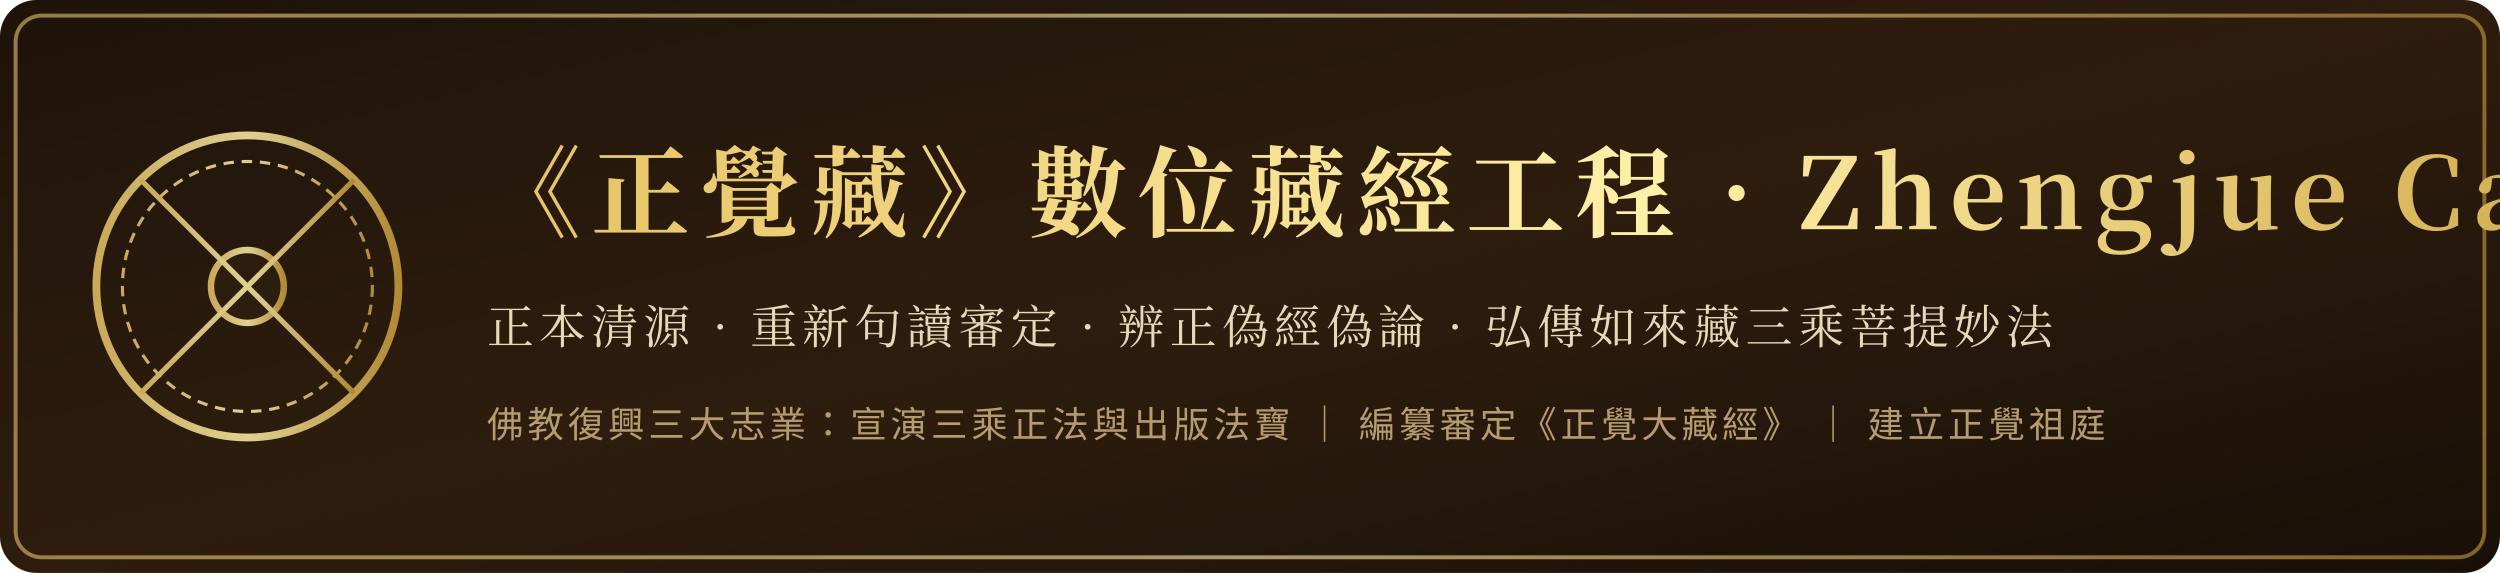
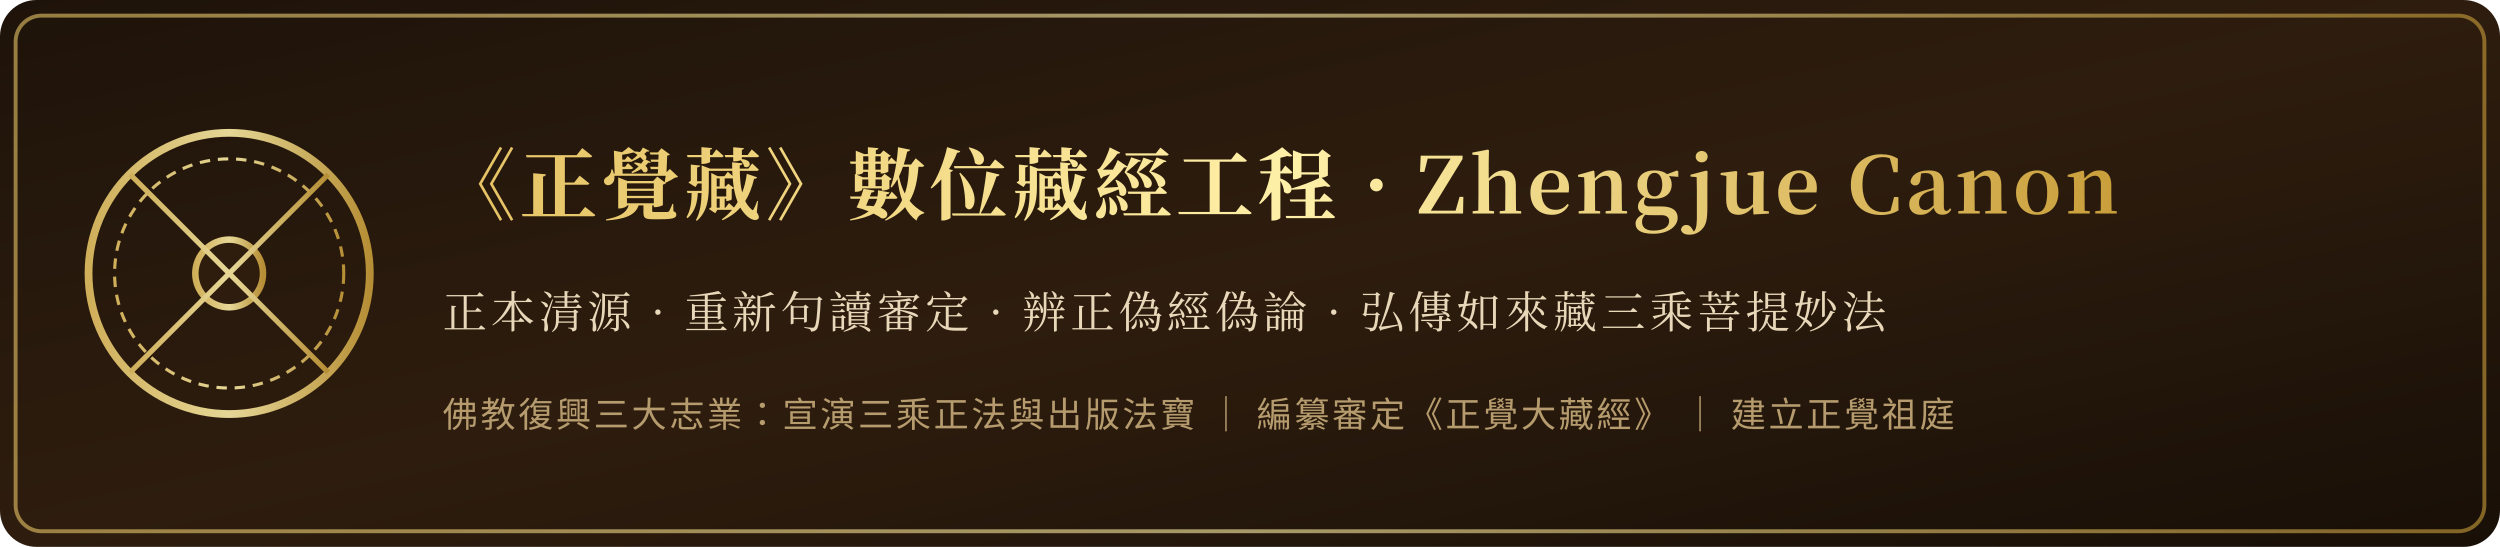
- <svg xmlns="http://www.w3.org/2000/svg" viewBox="0 0 960 220" width="960" height="220">
+ <svg xmlns="http://www.w3.org/2000/svg" viewBox="0 0 960 210" width="960" height="210">
  <defs>
    <linearGradient id="bg" x1="0%" y1="0%" x2="100%" y2="100%">
      <stop offset="0%" stop-color="#1E130A" />
      <stop offset="50%" stop-color="#2E1D0E" />
      <stop offset="100%" stop-color="#180F07" />
    </linearGradient>
    <linearGradient id="gold" x1="0%" y1="0%" x2="100%" y2="0%">
      <stop offset="0%" stop-color="#E6C365" />
      <stop offset="50%" stop-color="#FFF0A8" />
      <stop offset="100%" stop-color="#C99E3B" />
    </linearGradient>
  </defs>
-   <rect width="960" height="220" rx="14" fill="url(#bg)" />
-   <rect x="6" y="6" width="948" height="208" rx="10" fill="none" stroke="url(#gold)" stroke-width="1.5" stroke-opacity="0.6" />
-   <g transform="translate(95, 110)" stroke="url(#gold)" fill="none" opacity="0.85">
-     <circle r="58" stroke-width="3" />
-     <circle r="48" stroke-width="1.2" stroke-dasharray="4 3" />
-     <circle r="14" stroke-width="2.5" fill="#2E1D0E" />
-     <line x1="0" y1="-58" x2="0" y2="58" stroke-width="2" />
-     <line x1="-58" y1="0" x2="58" y2="0" stroke-width="2" />
-     <line x1="-41" y1="-41" x2="41" y2="41" stroke-width="2" />
-     <line x1="-41" y1="41" x2="41" y2="-41" stroke-width="2" />
+   <rect width="960" height="210" rx="14" fill="url(#bg)" />
+   <rect x="6" y="6" width="948" height="198" rx="10" fill="none" stroke="url(#gold)" stroke-width="1.5" stroke-opacity="0.6" />
+   <g transform="translate(88, 105)" stroke="url(#gold)" fill="none" opacity="0.88">
+     <circle r="54" stroke-width="3" />
+     <circle r="44" stroke-width="1.2" stroke-dasharray="4 3" />
+     <circle r="13" stroke-width="2.5" fill="#2E1D0E" />
+     <line x1="0" y1="-54" x2="0" y2="54" stroke-width="2" />
+     <line x1="-54" y1="0" x2="54" y2="0" stroke-width="2" />
+     <line x1="-38" y1="-38" x2="38" y2="38" stroke-width="2" />
+     <line x1="-38" y1="38" x2="38" y2="-38" stroke-width="2" />
  </g>
-   <text x="185" y="88" fill="url(#gold)" font-family="Noto Serif CJK TC, Songti TC, PMingLiU, serif" font-size="38" font-weight="bold" letter-spacing="4">《正覺藏》數位藏經工程 · Zhengjue Canon</text>
-   <text x="187" y="132" fill="#E8D8B9" font-family="Noto Serif CJK TC, Songti TC, serif" font-size="18" letter-spacing="2">正本清源 · 重新句讀審定 · 辨正偽經偽論 · 弘傳如來藏三乘菩提妙法</text>
-   <text x="187" y="168" fill="#B59B6D" font-family="Noto Sans CJK TC, sans-serif" font-size="14" letter-spacing="1.5">佛教復興三大志業：宣演三乘正法與出版法寶 ｜ 編纂審定《正覺大藏經》 ｜ 建立正覺祖庭</text>
+   <text x="168" y="82" fill="url(#gold)" font-family="Noto Serif CJK TC, Songti TC, PMingLiU, serif" font-size="30" font-weight="bold" letter-spacing="1.5">《正覺藏》數位藏經工程 · Zhengjue Canon</text>
+   <text x="170" y="126" fill="#E8D8B9" font-family="Noto Serif CJK TC, Songti TC, serif" font-size="17" letter-spacing="1.5">正本清源 · 重新句讀審定 · 辨正偽經偽論 · 弘傳如來藏三乘菩提妙法</text>
+   <text x="170" y="164" fill="#B59B6D" font-family="Noto Sans CJK TC, sans-serif" font-size="13.5" letter-spacing="1">佛教復興三大志業：宣演三乘正法與出版法寶 ｜ 編纂審定《正覺大藏經》 ｜ 建立正覺祖庭</text>
</svg>
